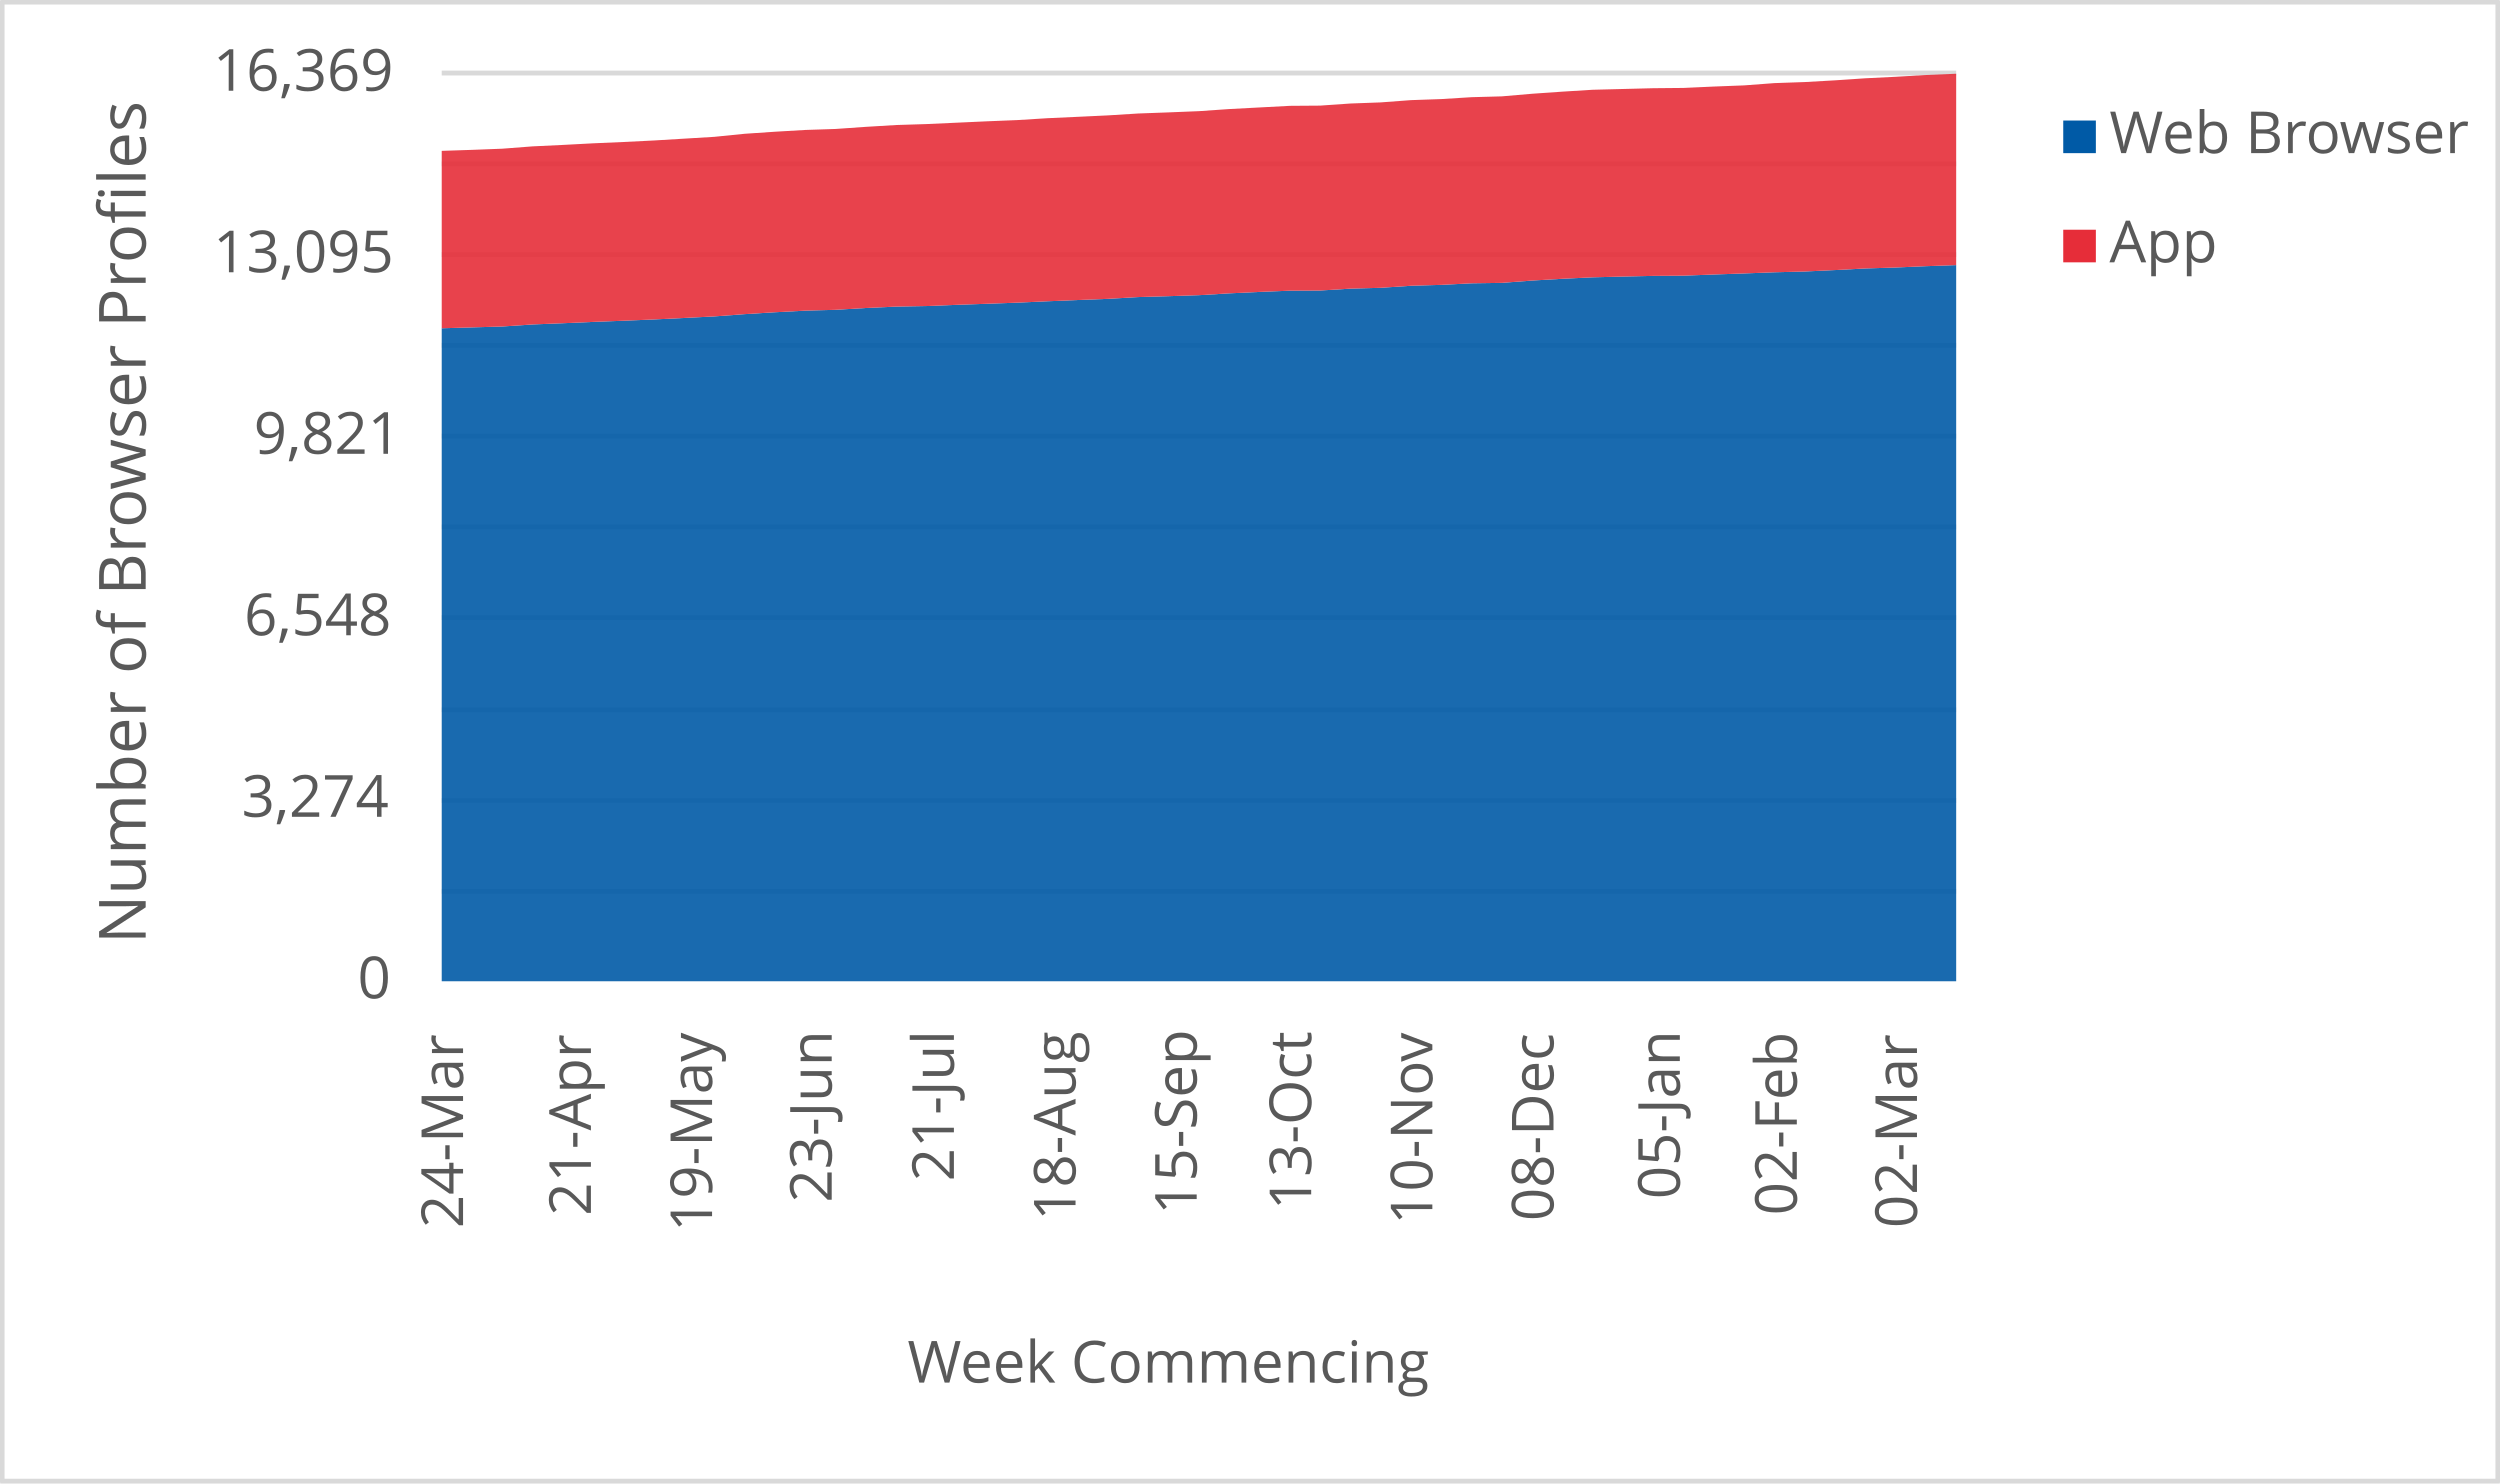
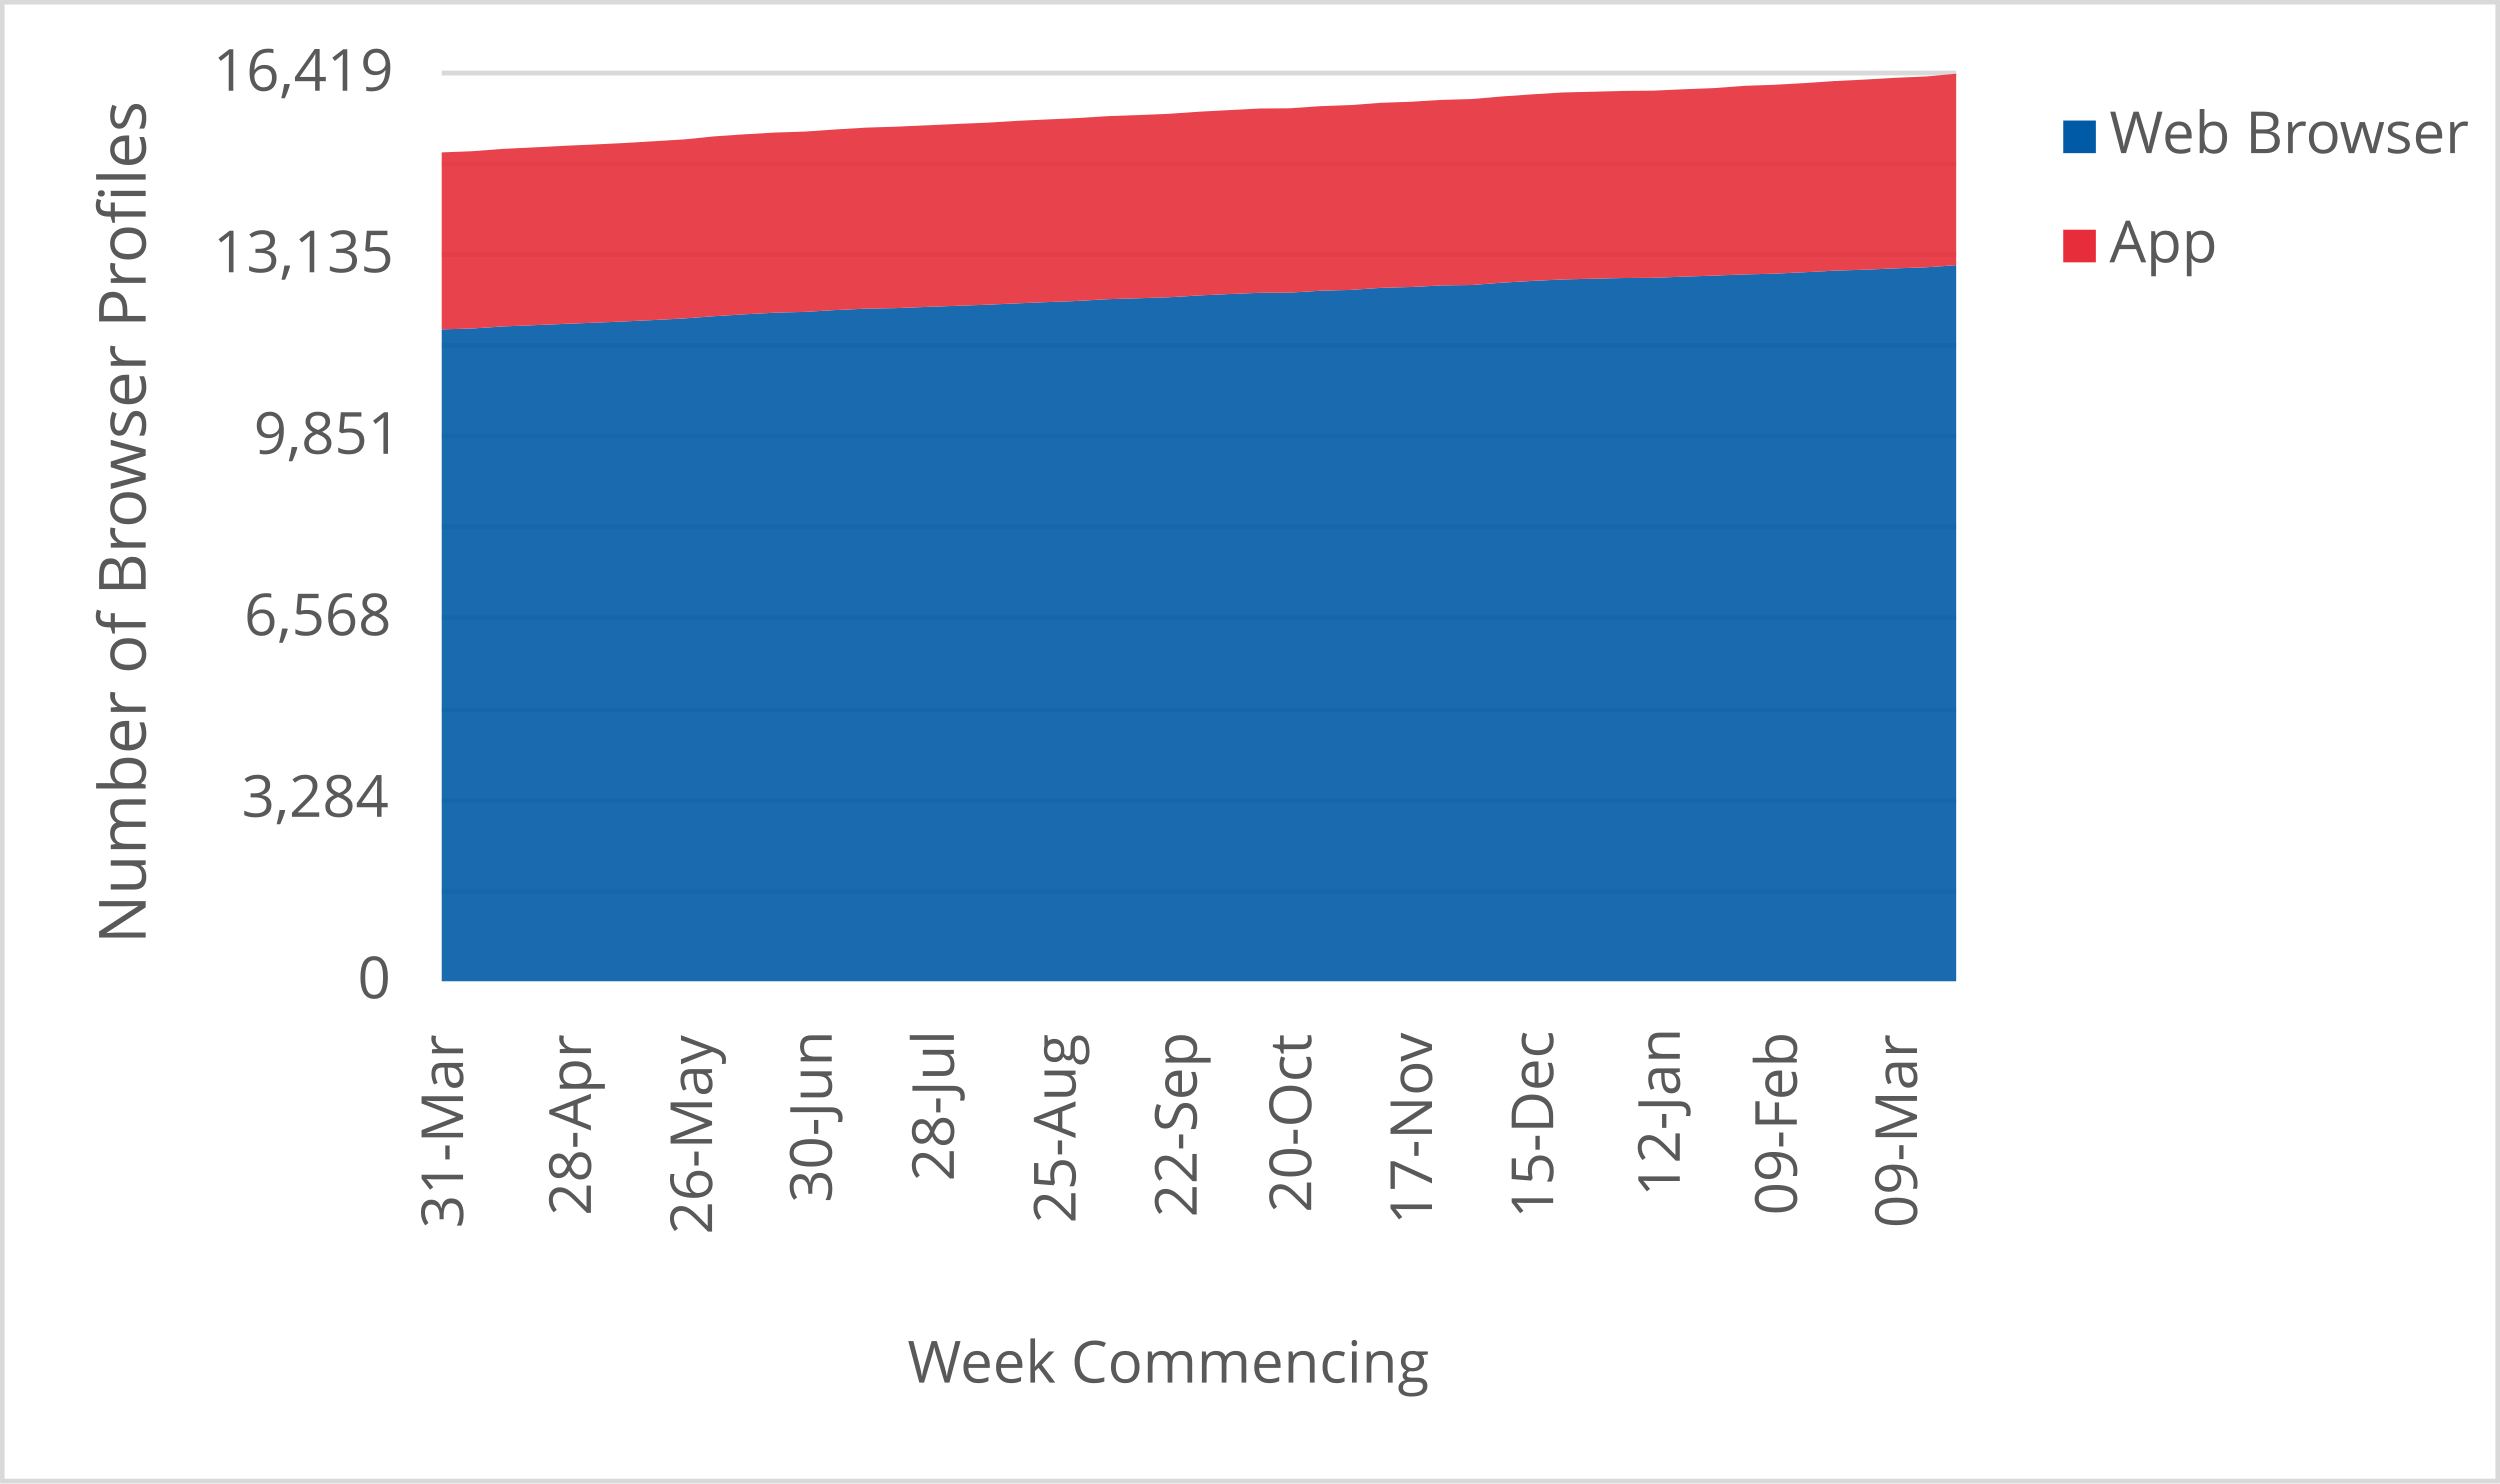
<svg xmlns="http://www.w3.org/2000/svg" width="1763" height="1046" xml:space="preserve" overflow="hidden">
  <defs>
    <clipPath id="clip0">
      <rect x="2917" y="346" width="1763" height="1046" />
    </clipPath>
  </defs>
  <g clip-path="url(#clip0)" transform="translate(-2917 -346)">
    <rect x="2918" y="347" width="1760" height="1043" fill="#FFFFFF" />
    <g>
      <path d="    M3228.5 974.532 4296.5 974.532    M3228.5 910.53 4296.5 910.53    M3228.5 846.528 4296.5 846.528    M3228.5 781.526 4296.5 781.526    M3228.5 717.524 4296.5 717.524    M3228.5 653.522 4296.5 653.522    M3228.5 589.52 4296.5 589.52    M3228.5 525.517 4296.5 525.517    M3228.5 461.515 4296.5 461.515    M3228.5 397.5 4296.5 397.5" stroke="#D9D9D9" stroke-width="3.438" stroke-linejoin="round" stroke-miterlimit="10" fill="none" />
    </g>
    <g>
      <path d="M 1038.5 4296.5 1038.5" stroke="#D9D9D9" stroke-width="3.438" stroke-linejoin="round" stroke-miterlimit="10" fill="none" fill-rule="evenodd" />
    </g>
    <g>
-       <text fill="#595959" font-family="Verdana,Open Sans,DejaVu Sans,sans-serif" font-weight="400" font-size="41" transform="matrix(6.12323e-17 -1 1 6.12323e-17 3243.545 1212.051)">24-Mar</text>
+       <text fill="#595959" font-family="Verdana,Open Sans,DejaVu Sans,sans-serif" font-weight="400" font-size="41" transform="matrix(6.12323e-17 -1 1 6.12323e-17 3243.545 1212.171)">31-Mar</text>
    </g>
    <g>
-       <text fill="#595959" font-family="Verdana,Open Sans,DejaVu Sans,sans-serif" font-weight="400" font-size="41" transform="matrix(6.12323e-17 -1 1 6.12323e-17 3333.709 1203.302)">21-Apr</text>
+       <text fill="#595959" font-family="Verdana,Open Sans,DejaVu Sans,sans-serif" font-weight="400" font-size="41" transform="matrix(6.12323e-17 -1 1 6.12323e-17 3333.709 1203.302)">28-Apr</text>
    </g>
    <g>
-       <text fill="#595959" font-family="Verdana,Open Sans,DejaVu Sans,sans-serif" font-weight="400" font-size="41" transform="matrix(6.12323e-17 -1 1 6.12323e-17 3419.149 1214.753)">19-May</text>
+       <text fill="#595959" font-family="Verdana,Open Sans,DejaVu Sans,sans-serif" font-weight="400" font-size="41" transform="matrix(6.12323e-17 -1 1 6.12323e-17 3419.149 1216.515)">26-May</text>
    </g>
    <g>
-       <text fill="#595959" font-family="Verdana,Open Sans,DejaVu Sans,sans-serif" font-weight="400" font-size="41" transform="matrix(6.12323e-17 -1 1 6.12323e-17 3503.518 1194.053)">23-Jun</text>
+       <text fill="#595959" font-family="Verdana,Open Sans,DejaVu Sans,sans-serif" font-weight="400" font-size="41" transform="matrix(6.12323e-17 -1 1 6.12323e-17 3503.538 1194.173)">30-Jun</text>
    </g>
    <g>
-       <text fill="#595959" font-family="Verdana,Open Sans,DejaVu Sans,sans-serif" font-weight="400" font-size="41" transform="matrix(6.12323e-17 -1 1 6.12323e-17 3589.689 1179.039)">21-Jul</text>
+       <text fill="#595959" font-family="Verdana,Open Sans,DejaVu Sans,sans-serif" font-weight="400" font-size="41" transform="matrix(6.12323e-17 -1 1 6.12323e-17 3589.689 1179.039)">28-Jul</text>
    </g>
    <g>
-       <text fill="#595959" font-family="Verdana,Open Sans,DejaVu Sans,sans-serif" font-weight="400" font-size="41" transform="matrix(6.12323e-17 -1 1 6.12323e-17 3675.469 1206.906)">18-Aug</text>
+       <text fill="#595959" font-family="Verdana,Open Sans,DejaVu Sans,sans-serif" font-weight="400" font-size="41" transform="matrix(6.12323e-17 -1 1 6.12323e-17 3675.469 1208.667)">25-Aug</text>
    </g>
    <g>
-       <text fill="#595959" font-family="Verdana,Open Sans,DejaVu Sans,sans-serif" font-weight="400" font-size="41" transform="matrix(6.12323e-17 -1 1 6.12323e-17 3760.909 1202.662)">15-Sep</text>
+       <text fill="#595959" font-family="Verdana,Open Sans,DejaVu Sans,sans-serif" font-weight="400" font-size="41" transform="matrix(6.12323e-17 -1 1 6.12323e-17 3760.909 1204.423)">22-Sep</text>
    </g>
    <g>
-       <text fill="#595959" font-family="Verdana,Open Sans,DejaVu Sans,sans-serif" font-weight="400" font-size="41" transform="matrix(6.12323e-17 -1 1 6.12323e-17 3841.645 1199.378)">13-Oct</text>
+       <text fill="#595959" font-family="Verdana,Open Sans,DejaVu Sans,sans-serif" font-weight="400" font-size="41" transform="matrix(6.12323e-17 -1 1 6.12323e-17 3841.645 1201.14)">20-Oct</text>
    </g>
    <g>
-       <text fill="#595959" font-family="Verdana,Open Sans,DejaVu Sans,sans-serif" font-weight="400" font-size="41" transform="matrix(6.12323e-17 -1 1 6.12323e-17 3927.085 1209.708)">10-Nov</text>
+       <text fill="#595959" font-family="Verdana,Open Sans,DejaVu Sans,sans-serif" font-weight="400" font-size="41" transform="matrix(6.12323e-17 -1 1 6.12323e-17 3926.854 1209.708)">17-Nov</text>
    </g>
    <g>
-       <text fill="#595959" font-family="Verdana,Open Sans,DejaVu Sans,sans-serif" font-weight="400" font-size="41" transform="matrix(6.12323e-17 -1 1 6.12323e-17 4012.525 1207.086)">08-Dec</text>
+       <text fill="#595959" font-family="Verdana,Open Sans,DejaVu Sans,sans-serif" font-weight="400" font-size="41" transform="matrix(6.12323e-17 -1 1 6.12323e-17 4012.294 1205.364)">15-Dec</text>
    </g>
    <g>
-       <text fill="#595959" font-family="Verdana,Open Sans,DejaVu Sans,sans-serif" font-weight="400" font-size="41" transform="matrix(6.12323e-17 -1 1 6.12323e-17 4101.618 1191.651)">05-Jan</text>
+       <text fill="#595959" font-family="Verdana,Open Sans,DejaVu Sans,sans-serif" font-weight="400" font-size="41" transform="matrix(6.12323e-17 -1 1 6.12323e-17 4101.598 1189.929)">12-Jan</text>
    </g>
    <g>
-       <text fill="#595959" font-family="Verdana,Open Sans,DejaVu Sans,sans-serif" font-weight="400" font-size="41" transform="matrix(6.12323e-17 -1 1 6.12323e-17 4184.115 1203.042)">02-Feb</text>
+       <text fill="#595959" font-family="Verdana,Open Sans,DejaVu Sans,sans-serif" font-weight="400" font-size="41" transform="matrix(6.12323e-17 -1 1 6.12323e-17 4184.115 1203.042)">09-Feb</text>
    </g>
    <g>
-       <text fill="#595959" font-family="Verdana,Open Sans,DejaVu Sans,sans-serif" font-weight="400" font-size="41" transform="matrix(6.12323e-17 -1 1 6.12323e-17 4268.845 1212.011)">02-Mar</text>
+       <text fill="#595959" font-family="Verdana,Open Sans,DejaVu Sans,sans-serif" font-weight="400" font-size="41" transform="matrix(6.12323e-17 -1 1 6.12323e-17 4268.845 1212.011)">09-Mar</text>
    </g>
    <g>
      <text fill="#595959" font-family="Verdana,Open Sans,DejaVu Sans,sans-serif" font-weight="400" font-size="41" transform="matrix(1 0 0 1 3169.141 1050)">0</text>
    </g>
    <g>
-       <text fill="#595959" font-family="Verdana,Open Sans,DejaVu Sans,sans-serif" font-weight="400" font-size="41" transform="matrix(1 0 0 1 3087.381 922)">3,274</text>
+       <text fill="#595959" font-family="Verdana,Open Sans,DejaVu Sans,sans-serif" font-weight="400" font-size="41" transform="matrix(1 0 0 1 3087.381 922)">3,284</text>
    </g>
    <g>
-       <text fill="#595959" font-family="Verdana,Open Sans,DejaVu Sans,sans-serif" font-weight="400" font-size="41" transform="matrix(1 0 0 1 3089.143 794)">6,548</text>
+       <text fill="#595959" font-family="Verdana,Open Sans,DejaVu Sans,sans-serif" font-weight="400" font-size="41" transform="matrix(1 0 0 1 3089.143 794)">6,568</text>
    </g>
    <g>
-       <text fill="#595959" font-family="Verdana,Open Sans,DejaVu Sans,sans-serif" font-weight="400" font-size="41" transform="matrix(1 0 0 1 3095.93 666)">9,821</text>
+       <text fill="#595959" font-family="Verdana,Open Sans,DejaVu Sans,sans-serif" font-weight="400" font-size="41" transform="matrix(1 0 0 1 3095.93 666)">9,851</text>
    </g>
    <g>
-       <text fill="#595959" font-family="Verdana,Open Sans,DejaVu Sans,sans-serif" font-weight="400" font-size="41" transform="matrix(1 0 0 1 3067.362 538)">13,095</text>
+       <text fill="#595959" font-family="Verdana,Open Sans,DejaVu Sans,sans-serif" font-weight="400" font-size="41" transform="matrix(1 0 0 1 3067.362 538)">13,135</text>
    </g>
    <g>
-       <text fill="#595959" font-family="Verdana,Open Sans,DejaVu Sans,sans-serif" font-weight="400" font-size="41" transform="matrix(1 0 0 1 3067.202 410)">16,369</text>
+       <text fill="#595959" font-family="Verdana,Open Sans,DejaVu Sans,sans-serif" font-weight="400" font-size="41" transform="matrix(1 0 0 1 3067.202 410)">16,419</text>
    </g>
    <g>
      <text fill="#595959" font-family="Verdana,Open Sans,DejaVu Sans,sans-serif" font-weight="400" font-size="41" transform="matrix(1 0 0 1 3556.971 1321)">Week Commencing</text>
    </g>
    <g>
      <text fill="#595959" font-family="Verdana,Open Sans,DejaVu Sans,sans-serif" font-weight="400" font-size="46" transform="matrix(6.12323e-17 -1 1 6.12323e-17 3019.73 1011.674)">Number of Browser Profiles</text>
    </g>
    <rect x="2918.5" y="347.5" width="1760" height="1043" stroke="#D9D9D9" stroke-width="3.438" stroke-linejoin="round" stroke-miterlimit="10" fill="none" />
    <g>
-       <path d="M3228.5 1038 3249.86 1038 3271.22 1038 3292.58 1038 3313.94 1038 3335.3 1038 3356.66 1038 3378.02 1038 3399.38 1038 3420.74 1038 3442.1 1038 3463.46 1038 3484.82 1038 3506.18 1038 3527.54 1038 3548.9 1038 3570.26 1038 3591.62 1038 3612.98 1038 3634.34 1038 3655.7 1038 3677.06 1038 3698.42 1038 3719.78 1038 3741.14 1038 3762.5 1038 3783.86 1038 3805.22 1038 3826.58 1038 3847.94 1038 3869.3 1038 3890.66 1038 3912.02 1038 3933.38 1038 3954.74 1038 3976.1 1038 3997.46 1038 4018.82 1038 4040.18 1038 4061.54 1038 4082.9 1038 4104.26 1038 4125.62 1038 4146.98 1038 4168.34 1038 4189.7 1038 4211.06 1038 4232.42 1038 4253.78 1038 4275.14 1038 4296.5 1038 4296.5 532.967 4275.14 533.71 4253.78 534.649 4232.42 535.313 4211.06 536.447 4189.7 537.464 4168.34 538.011 4146.98 538.832 4125.62 539.575 4104.26 540.396 4082.9 540.552 4061.54 541.022 4040.18 541.569 4018.82 542.585 3997.46 543.837 3976.1 545.479 3954.74 545.792 3933.38 546.886 3912.02 547.512 3890.66 548.959 3869.3 549.545 3847.94 550.874 3826.58 550.992 3805.22 551.852 3783.86 552.868 3762.5 554.159 3741.14 554.862 3719.78 555.488 3698.42 556.739 3677.06 557.56 3655.7 558.459 3634.34 559.437 3612.98 560.219 3591.62 560.962 3570.26 561.822 3548.9 562.213 3527.54 563.19 3506.18 564.481 3484.82 565.067 3463.46 566.201 3442.1 567.53 3420.74 569.133 3399.38 570.228 3378.02 571.284 3356.66 572.183 3335.3 573.004 3313.94 573.942 3292.58 574.802 3271.22 576.249 3249.86 576.875 3228.5 577.5 3228.5 1038Z" fill="#005aa6" opacity="0.9" />
+       <path d="M3228.5 1038 3249.86 1038 3271.22 1038 3292.58 1038 3313.94 1038 3335.3 1038 3356.66 1038 3378.02 1038 3399.38 1038 3420.74 1038 3442.1 1038 3463.46 1038 3484.82 1038 3506.18 1038 3527.54 1038 3548.9 1038 3570.26 1038 3591.62 1038 3612.98 1038 3634.34 1038 3655.7 1038 3677.06 1038 3698.42 1038 3719.78 1038 3741.14 1038 3762.5 1038 3783.86 1038 3805.22 1038 3826.58 1038 3847.94 1038 3869.3 1038 3890.66 1038 3912.02 1038 3933.38 1038 3954.74 1038 3976.1 1038 3997.46 1038 4018.82 1038 4040.18 1038 4061.54 1038 4082.9 1038 4104.26 1038 4125.62 1038 4146.98 1038 4168.34 1038 4189.7 1038 4211.06 1038 4232.42 1038 4253.78 1038 4275.14 1038 4296.5 1038 4296.5 532.985 4275.14 534.505 4253.78 535.246 4232.42 536.181 4211.06 536.844 4189.7 537.974 4168.34 538.988 4146.98 539.534 4125.62 540.352 4104.26 541.093 4082.9 541.911 4061.54 542.067 4040.18 542.535 4018.82 543.081 3997.46 544.094 3976.1 545.341 3954.74 546.979 3933.38 547.29 3912.02 548.382 3890.66 549.006 3869.3 550.448 3847.94 551.032 3826.58 552.358 3805.22 552.475 3783.86 553.332 3762.5 554.346 3741.14 555.632 3719.78 556.334 3698.42 556.957 3677.06 558.205 3655.7 559.023 3634.34 559.92 3612.98 560.894 3591.62 561.674 3570.26 562.414 3548.9 563.272 3527.54 563.662 3506.18 564.636 3484.82 565.923 3463.46 566.507 3442.1 567.638 3420.74 568.963 3399.38 570.561 3378.02 571.652 3356.66 572.705 3335.3 573.601 3313.94 574.42 3292.58 575.356 3271.22 576.213 3249.86 577.655 3228.5 578.279 3228.5 1038Z" fill="#005aa6" opacity="0.9" />
    </g>
    <g>
-       <path d="M3228.5 577.5 3249.86 576.875 3271.22 576.249 3292.58 574.802 3313.94 573.942 3335.3 573.004 3356.66 572.183 3378.02 571.284 3399.38 570.228 3420.74 569.133 3442.1 567.53 3463.46 566.201 3484.82 565.067 3506.18 564.481 3527.54 563.19 3548.9 562.213 3570.26 561.822 3591.62 560.962 3612.98 560.219 3634.34 559.437 3655.7 558.459 3677.06 557.56 3698.42 556.739 3719.78 555.488 3741.14 554.862 3762.5 554.159 3783.86 552.868 3805.22 551.852 3826.58 550.992 3847.94 550.874 3869.3 549.545 3890.66 548.959 3912.02 547.512 3933.38 546.886 3954.74 545.792 3976.1 545.479 3997.46 543.837 4018.82 542.585 4040.18 541.569 4061.54 541.022 4082.9 540.552 4104.26 540.396 4125.62 539.575 4146.98 538.832 4168.34 538.011 4189.7 537.464 4211.06 536.447 4232.42 535.313 4253.78 534.649 4275.14 533.71 4296.5 532.967 4296.5 398 4275.14 398.899 4253.78 400.15 4232.42 401.206 4211.06 402.653 4189.7 403.865 4168.34 404.608 4146.98 406.211 4125.62 407.032 4104.26 408.009 4082.9 408.205 4061.54 408.752 4040.18 409.299 4018.82 410.629 3997.46 412.114 3976.1 413.952 3954.74 414.539 3933.38 415.868 3912.02 416.611 3890.66 418.214 3869.3 418.996 3847.94 420.482 3826.58 420.638 3805.22 421.772 3783.86 422.906 3762.5 424.391 3741.14 425.252 3719.78 426.033 3698.42 427.363 3677.06 428.379 3655.7 429.357 3634.34 430.686 3612.98 431.546 3591.62 432.524 3570.26 433.501 3548.9 434.166 3527.54 435.456 3506.18 436.942 3484.82 437.646 3463.46 438.897 3442.1 440.343 3420.74 442.494 3399.38 443.784 3378.02 445.074 3356.66 446.13 3335.3 447.068 3313.94 448.202 3292.58 449.219 3271.22 450.861 3249.86 451.682 3228.5 452.386 3228.5 577.5Z" fill="#e62d39" opacity="0.9" />
+       <path d="M3228.5 578.279 3249.86 577.655 3271.22 576.213 3292.58 575.356 3313.94 574.42 3335.3 573.601 3356.66 572.705 3378.02 571.652 3399.38 570.561 3420.74 568.963 3442.1 567.638 3463.46 566.507 3484.82 565.923 3506.18 564.636 3527.54 563.662 3548.9 563.272 3570.26 562.414 3591.62 561.674 3612.98 560.894 3634.34 559.92 3655.7 559.023 3677.06 558.205 3698.42 556.957 3719.78 556.334 3741.14 555.632 3762.5 554.346 3783.86 553.332 3805.22 552.475 3826.58 552.358 3847.94 551.032 3869.3 550.448 3890.66 549.006 3912.02 548.382 3933.38 547.29 3954.74 546.979 3976.1 545.341 3997.46 544.094 4018.82 543.081 4040.18 542.535 4061.54 542.067 4082.9 541.911 4104.26 541.093 4125.62 540.352 4146.98 539.534 4168.34 538.988 4189.7 537.974 4211.06 536.844 4232.42 536.181 4253.78 535.246 4275.14 534.505 4296.5 532.985 4296.5 398 4275.14 399.949 4253.78 400.845 4232.42 402.093 4211.06 403.145 4189.7 404.587 4168.34 405.796 4146.98 406.536 4125.62 408.135 4104.26 408.953 4082.9 409.928 4061.54 410.123 4040.18 410.668 4018.82 411.214 3997.46 412.539 3976.1 414.02 3954.74 415.852 3933.38 416.437 3912.02 417.762 3890.66 418.503 3869.3 420.101 3847.94 420.881 3826.58 422.362 3805.22 422.518 3783.86 423.648 3762.5 424.779 3741.14 426.26 3719.78 427.117 3698.42 427.897 3677.06 429.222 3655.7 430.236 3634.34 431.21 3612.98 432.536 3591.62 433.393 3570.26 434.368 3548.9 435.342 3527.54 436.005 3506.18 437.291 3484.82 438.772 3463.46 439.474 3442.1 440.721 3420.74 442.163 3399.38 444.307 3378.02 445.594 3356.66 446.88 3335.3 447.932 3313.94 448.868 3292.58 449.998 3271.22 451.012 3249.86 452.649 3228.5 453.467 3228.5 578.279Z" fill="#e62d39" opacity="0.9" />
    </g>
    <g>
      <rect x="4372" y="431" width="23" height="23" fill="#005aa6" />
    </g>
    <g>
      <text fill="#595959" font-family="Verdana,Open Sans,DejaVu Sans,sans-serif" font-weight="400" font-size="41" transform="matrix(1 0 0 1 4404.56 454)">Web Browser</text>
    </g>
    <g>
      <rect x="4372" y="508" width="23" height="23" fill="#e62d39" />
    </g>
    <g>
      <text fill="#595959" font-family="Verdana,Open Sans,DejaVu Sans,sans-serif" font-weight="400" font-size="41" transform="matrix(1 0 0 1 4404.56 531)">App</text>
    </g>
  </g>
</svg>
